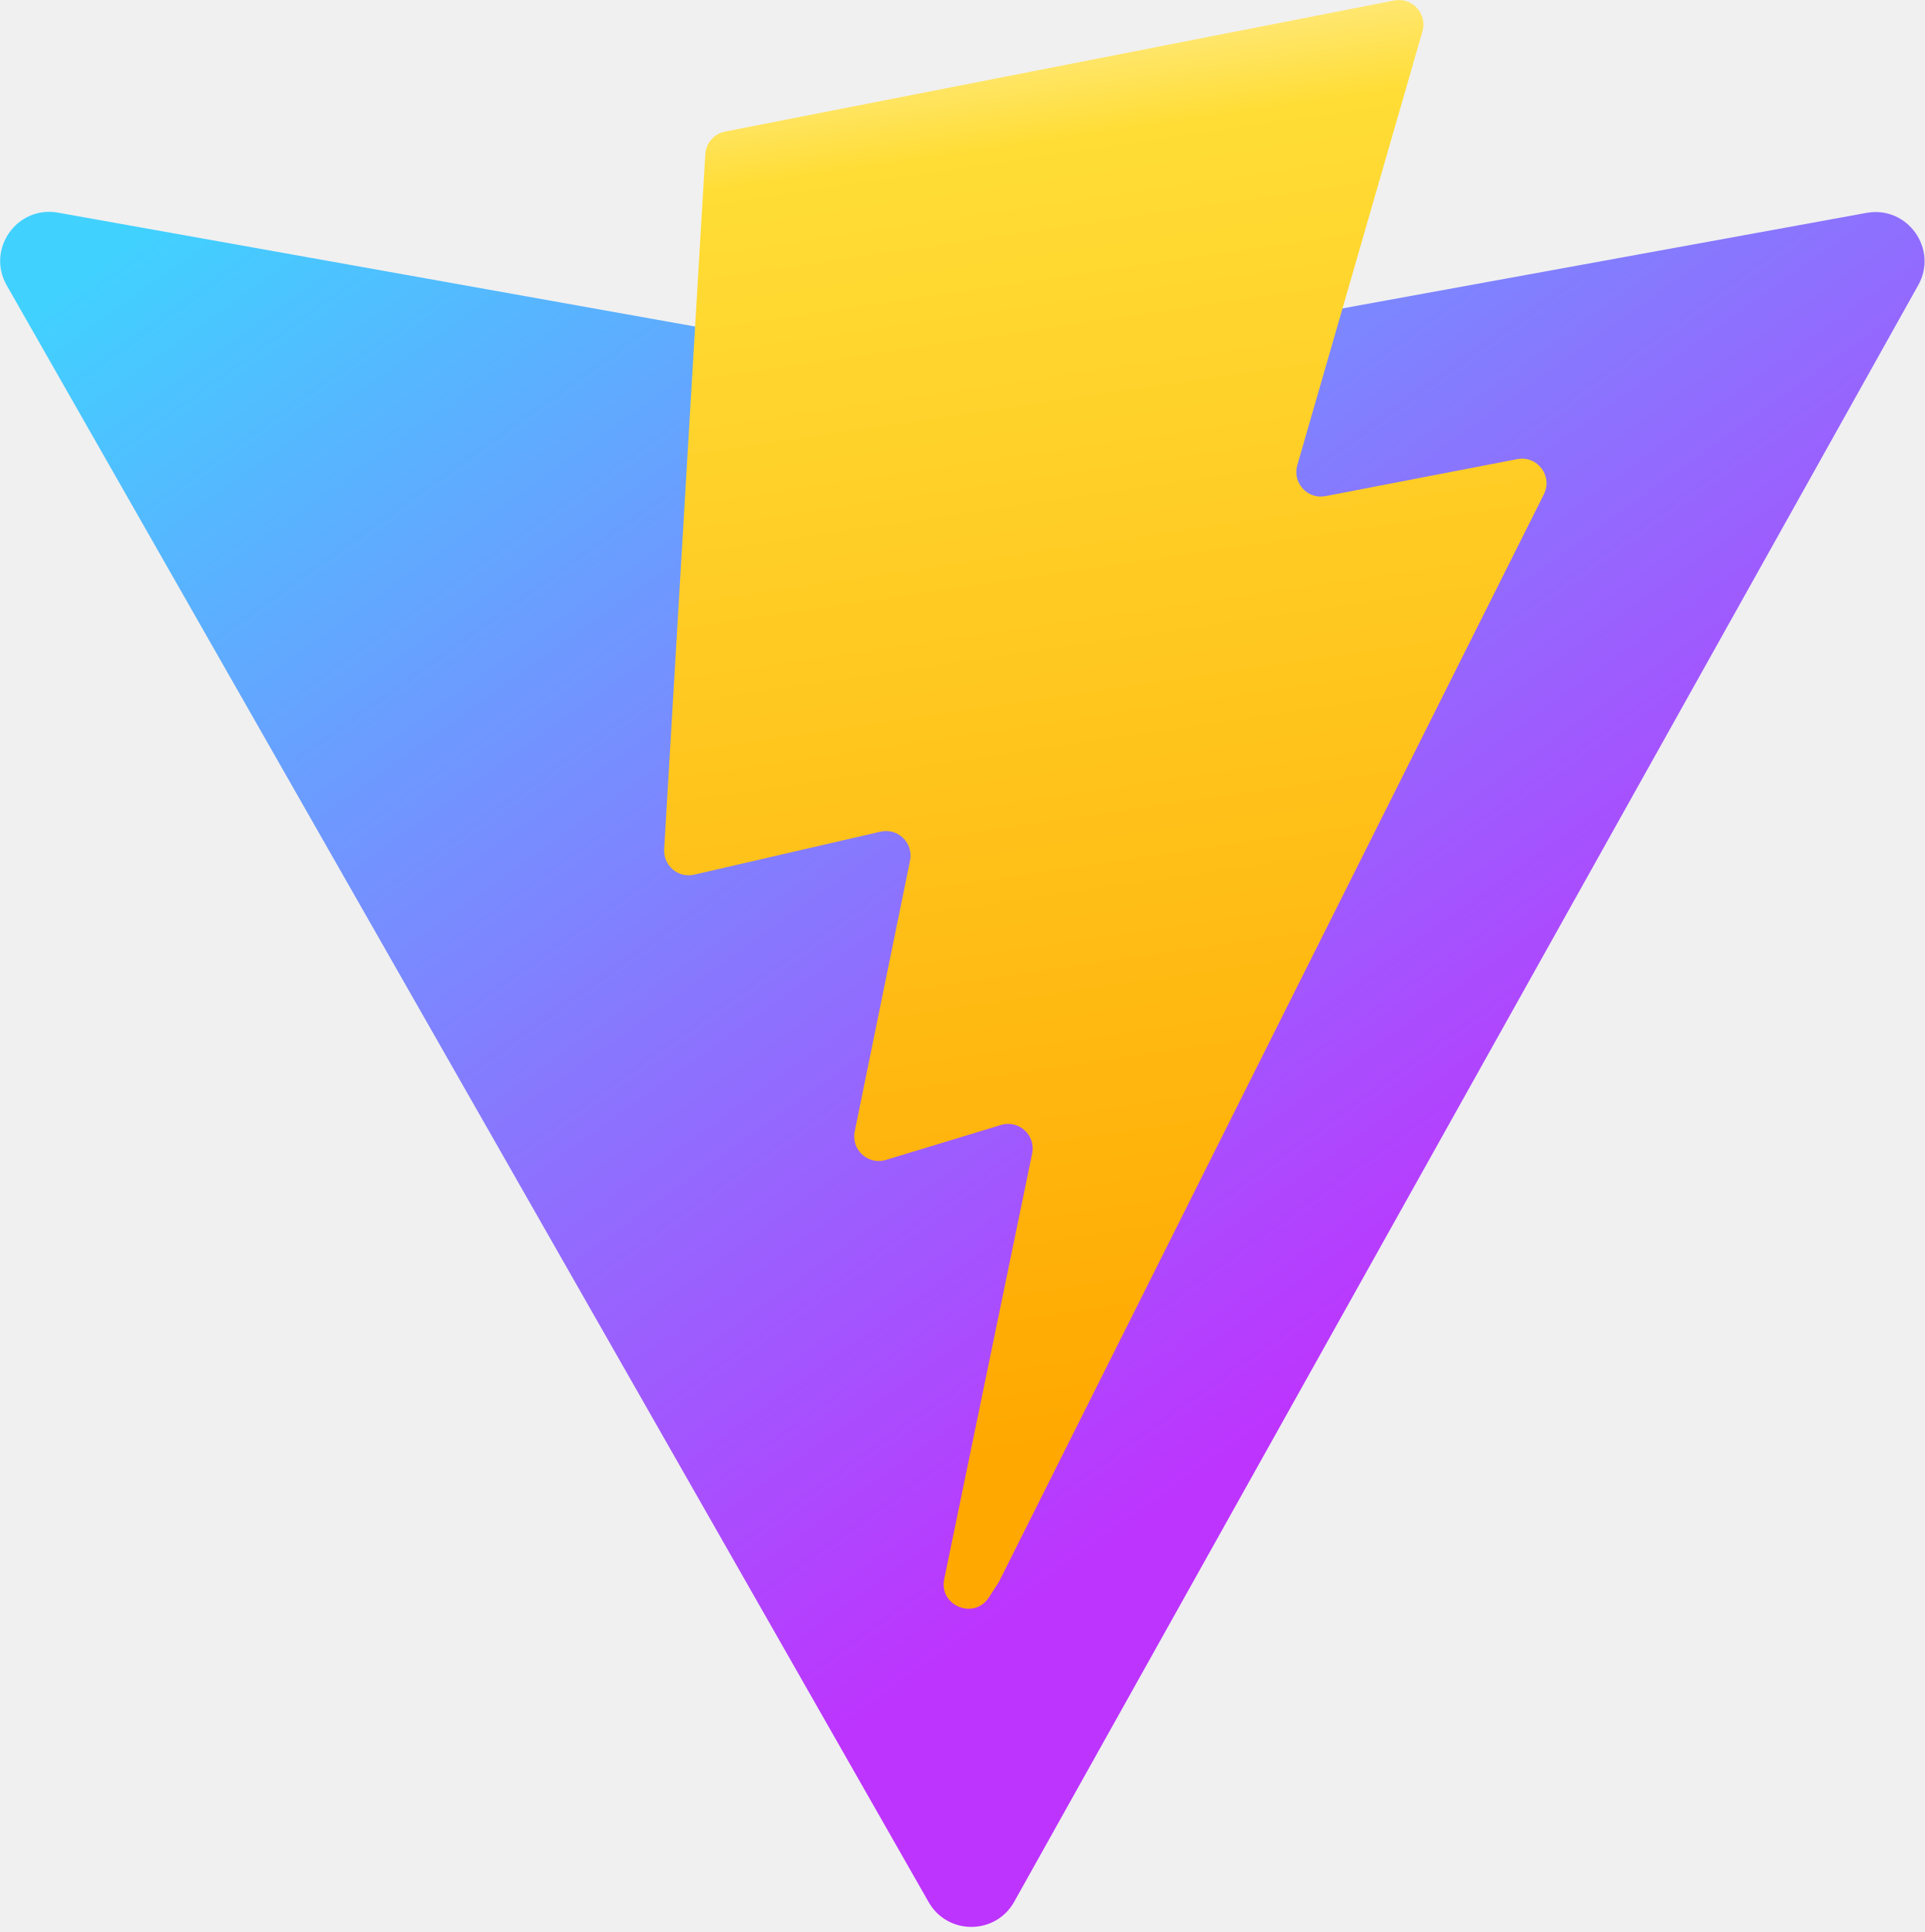
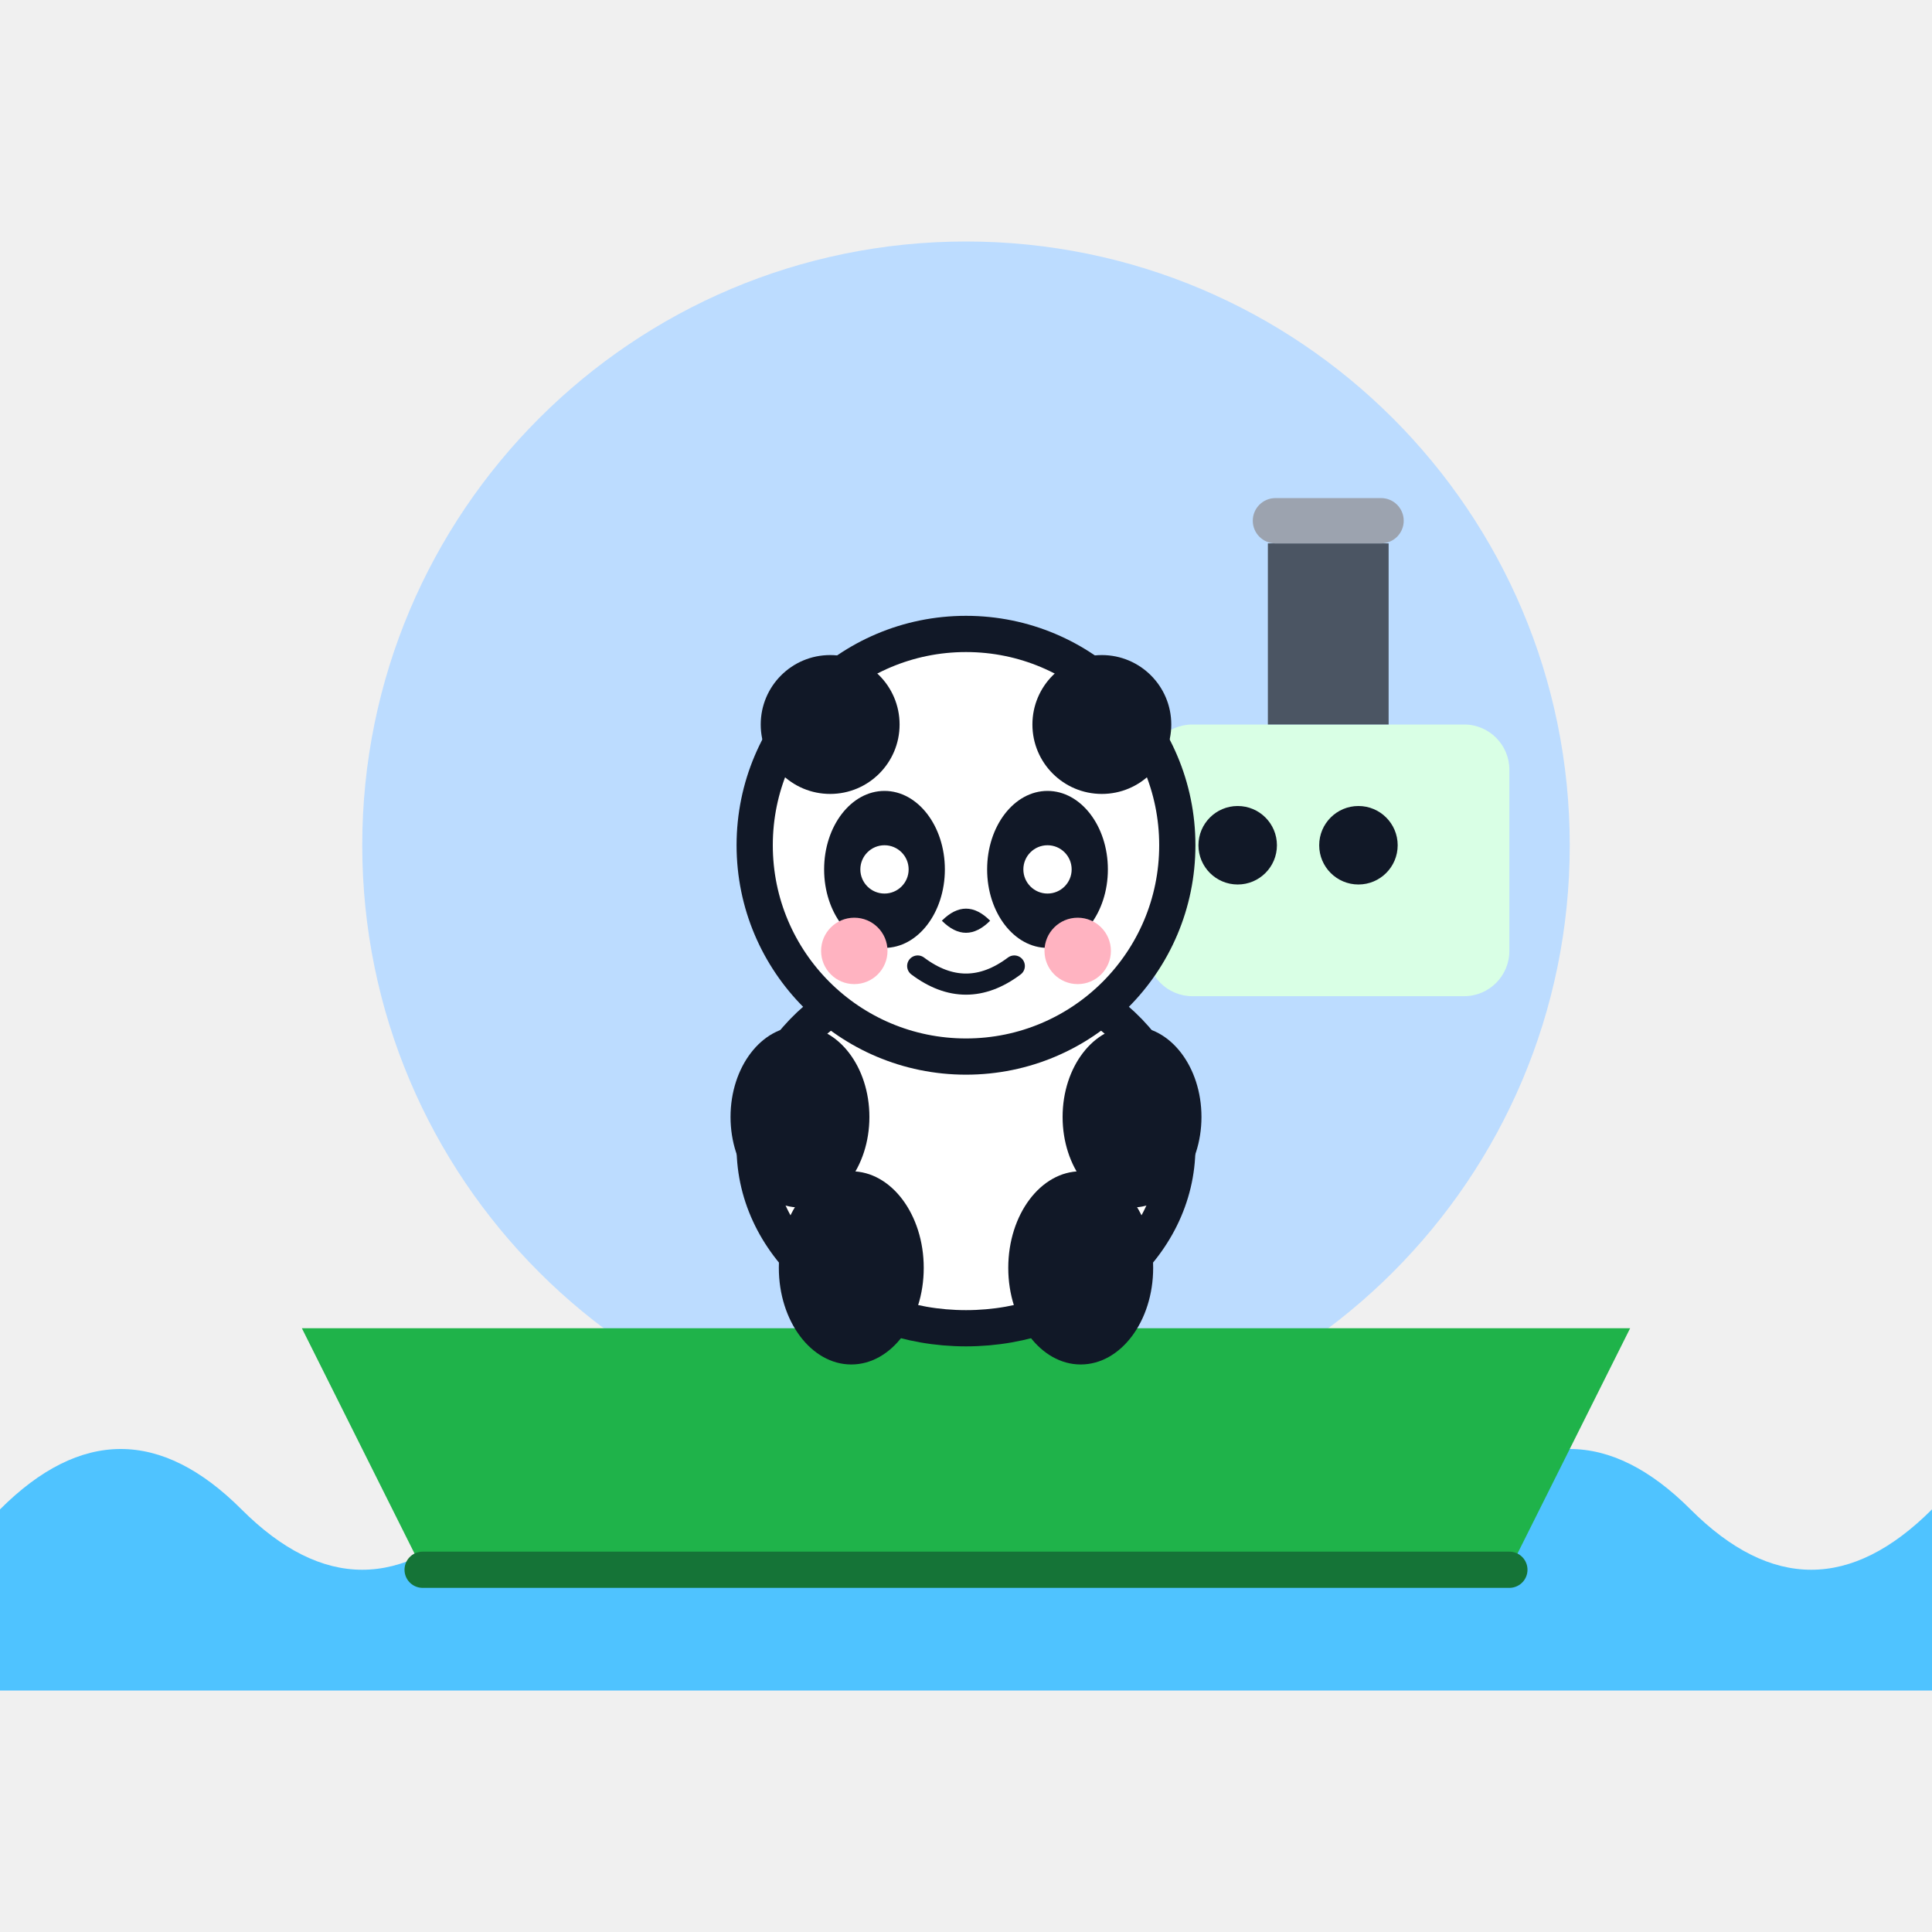
- <svg xmlns="http://www.w3.org/2000/svg" aria-hidden="true" role="img" class="iconify iconify--logos" width="31.88" height="32" preserveAspectRatio="xMidYMid meet" viewBox="0 0 256 257">
-   <defs>
-     <linearGradient id="IconifyId1813088fe1fbc01fb466" x1="-.828%" x2="57.636%" y1="7.652%" y2="78.411%">
-       <stop offset="0%" stop-color="#41D1FF" />
-       <stop offset="100%" stop-color="#BD34FE" />
-     </linearGradient>
-     <linearGradient id="IconifyId1813088fe1fbc01fb467" x1="43.376%" x2="50.316%" y1="2.242%" y2="89.03%">
-       <stop offset="0%" stop-color="#FFEA83" />
-       <stop offset="8.333%" stop-color="#FFDD35" />
-       <stop offset="100%" stop-color="#FFA800" />
-     </linearGradient>
-   </defs>
-   <path fill="url(#IconifyId1813088fe1fbc01fb466)" d="M255.153 37.938L134.897 252.976c-2.483 4.44-8.862 4.466-11.382.048L.875 37.958c-2.746-4.814 1.371-10.646 6.827-9.67l120.385 21.517a6.537 6.537 0 0 0 2.322-.004l117.867-21.483c5.438-.991 9.574 4.796 6.877 9.62Z" />
-   <path fill="url(#IconifyId1813088fe1fbc01fb467)" d="M185.432.063L96.44 17.501a3.268 3.268 0 0 0-2.634 3.014l-5.474 92.456a3.268 3.268 0 0 0 3.997 3.378l24.777-5.718c2.318-.535 4.413 1.507 3.936 3.838l-7.361 36.047c-.495 2.426 1.782 4.5 4.151 3.78l15.304-4.649c2.372-.72 4.652 1.36 4.15 3.788l-11.698 56.621c-.732 3.542 3.979 5.473 5.943 2.437l1.313-2.028l72.516-144.72c1.215-2.423-.88-5.186-3.54-4.672l-25.505 4.922c-2.396.462-4.435-1.77-3.759-4.114l16.646-57.705c.677-2.35-1.37-4.583-3.769-4.113Z" />
+ <svg xmlns="http://www.w3.org/2000/svg" width="64" height="64" viewBox="0 0 64 64">
+   <circle cx="32" cy="28" r="20" fill="#bcdcff" />
+   <g transform="translate(0,44)">
+     <path d="M0 6              Q 4 2 8 6              T 16 6              T 24 6              T 32 6              T 40 6              T 48 6              T 56 6              T 64 6              V 12 H 0 Z" fill="#4fc3ff" />
+   </g>
+   <g transform="translate(10,38)">
+     <path d="M0 6 H44 L40 14 H4 Z" fill="#1fb34a" />
+     <path d="M4 14 H40" stroke="#157437" stroke-width="1.2" stroke-linecap="round" />
+   </g>
+   <g transform="translate(32,30)">
+     <rect x="6" y="-6" width="12" height="9" rx="1.5" fill="#d9ffe5" />
+     <circle cx="9" cy="-2" r="1.3" fill="#111827" />
+     <circle cx="13" cy="-2" r="1.3" fill="#111827" />
+     <rect x="10" y="-12" width="4" height="6" fill="#4b5563" />
+     <rect x="9.5" y="-13.5" width="5" height="1.5" rx="0.75" fill="#9ca3af" />
+   </g>
+   <g transform="translate(32,30)">
+     <ellipse cx="0" cy="8" rx="7" ry="6" fill="#ffffff" stroke="#111827" stroke-width="1.2" />
+     <circle cx="0" cy="-2" r="7" fill="#ffffff" stroke="#111827" stroke-width="1.2" />
+     <circle cx="-4.5" cy="-6" r="2.3" fill="#111827" />
+     <circle cx="4.5" cy="-6" r="2.3" fill="#111827" />
+     <ellipse cx="-2.7" cy="-1.2" rx="2" ry="2.6" fill="#111827" />
+     <ellipse cx="2.7" cy="-1.2" rx="2" ry="2.6" fill="#111827" />
+     <circle cx="-2.7" cy="-1.2" r="0.8" fill="#ffffff" />
+     <circle cx="2.7" cy="-1.2" r="0.8" fill="#ffffff" />
+     <circle cx="-3.7" cy="1.5" r="1.1" fill="#ffb3c1" />
+     <circle cx="3.7" cy="1.5" r="1.1" fill="#ffb3c1" />
+     <path d="M-0.8 0.5 Q0 -0.3 0.8 0.5 Q0 1.3 -0.8 0.5 Z" fill="#111827" />
+     <path d="M-1.6 2 Q0 3.2 1.6 2" stroke="#111827" stroke-width="0.7" fill="none" stroke-linecap="round" />
+     <ellipse cx="-5.5" cy="7" rx="2.3" ry="3" fill="#111827" />
+     <ellipse cx="5.5" cy="7" rx="2.3" ry="3" fill="#111827" />
+     <ellipse cx="-3.8" cy="12" rx="2.4" ry="3.2" fill="#111827" />
+     <ellipse cx="3.8" cy="12" rx="2.4" ry="3.2" fill="#111827" />
+   </g>
</svg>
